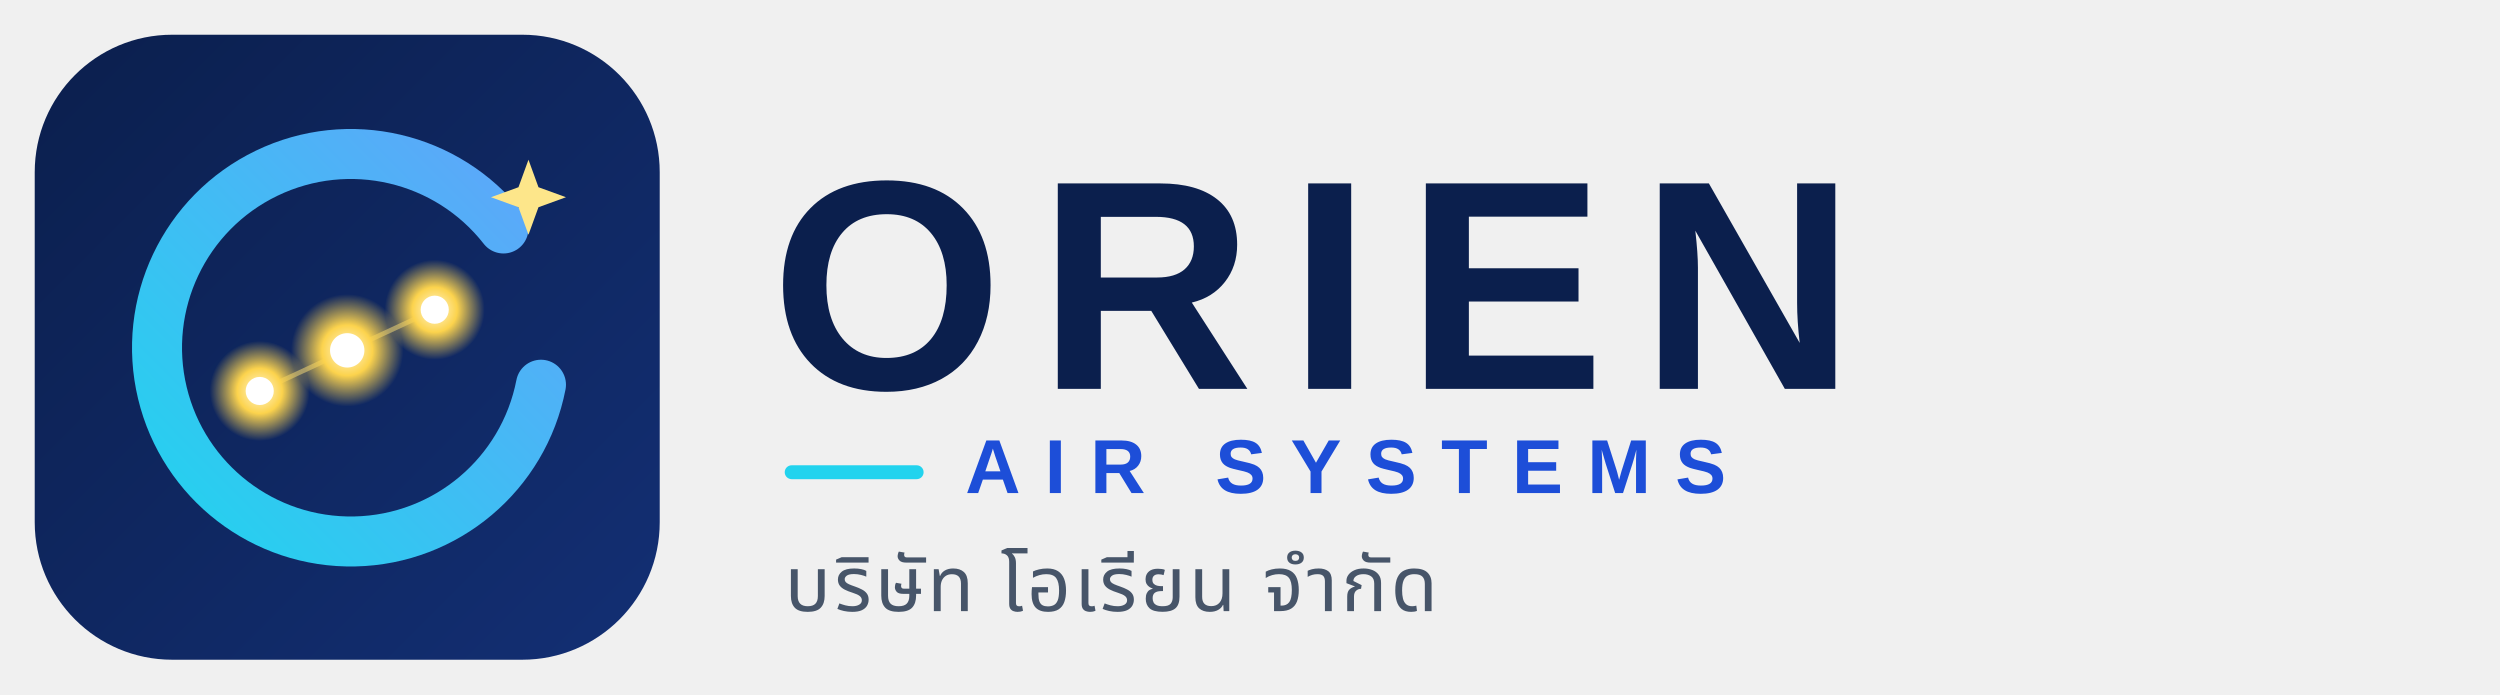
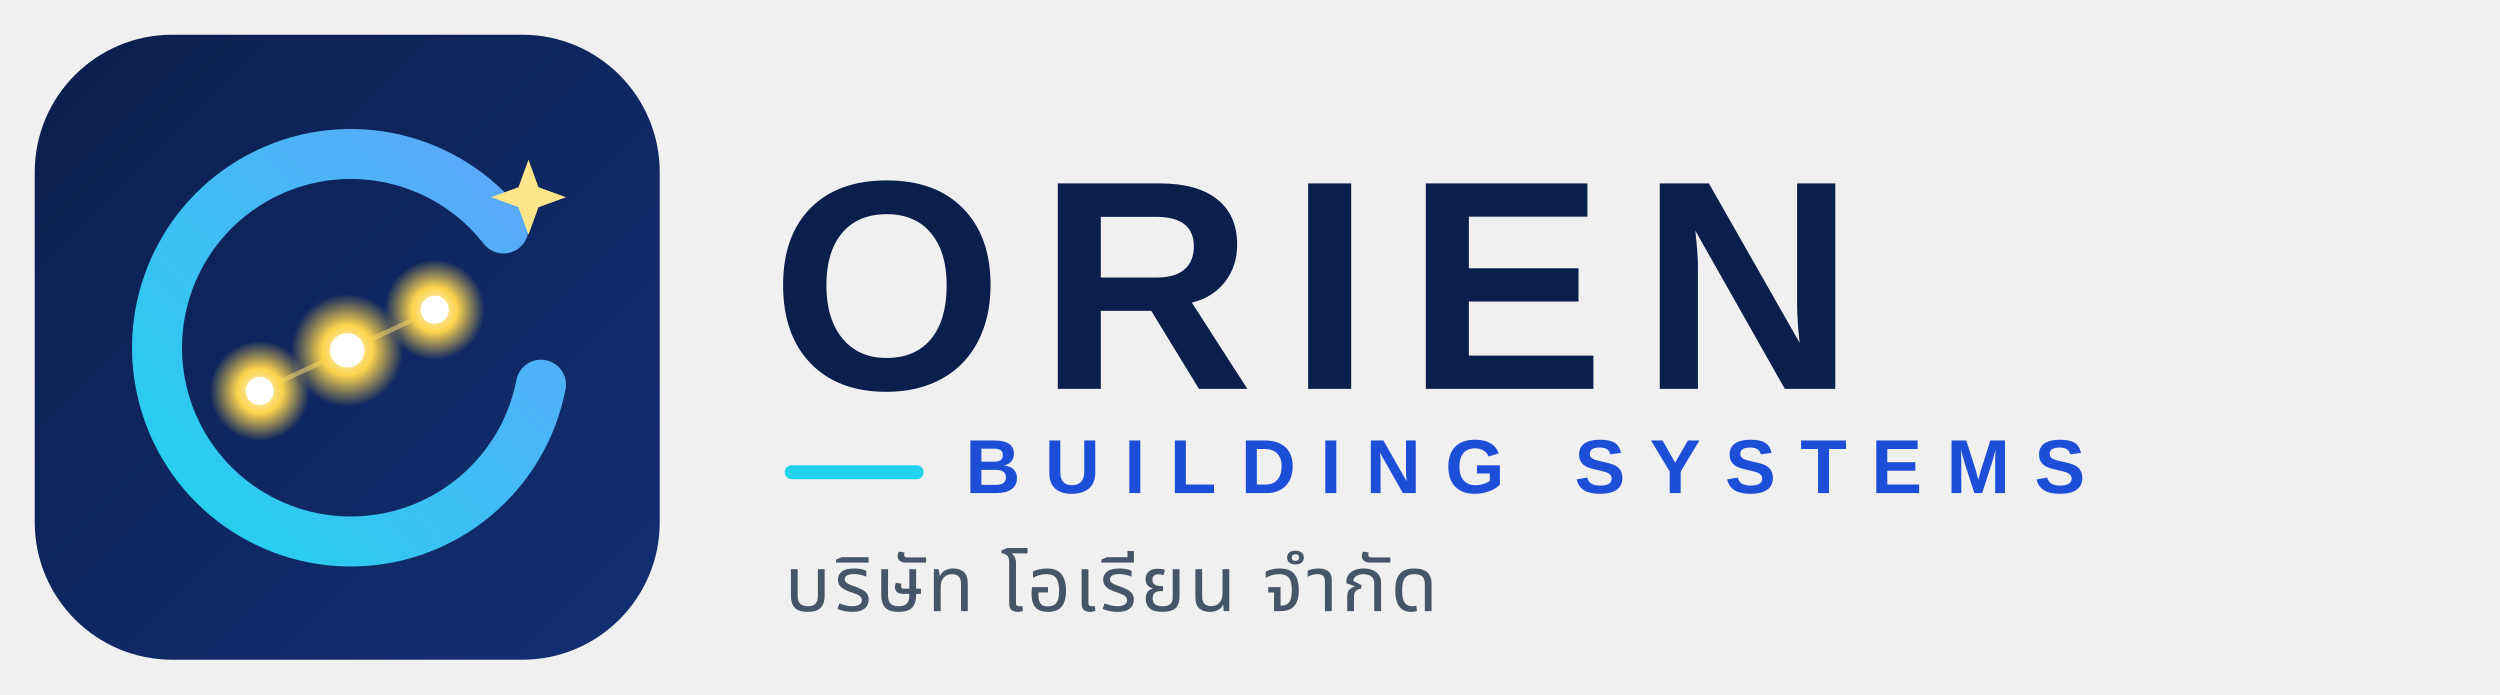
<svg xmlns="http://www.w3.org/2000/svg" viewBox="0 0 720 200" width="720" height="200">
  <defs>
    <linearGradient id="bg" x1="0" y1="0" x2="1" y2="1">
      <stop offset="0" stop-color="#0b1f4d" />
      <stop offset="1" stop-color="#132f74" />
    </linearGradient>
    <linearGradient id="ring" x1="0" y1="1" x2="1" y2="0">
      <stop offset="0" stop-color="#22d3ee" />
      <stop offset="1" stop-color="#60a5fa" />
    </linearGradient>
    <radialGradient id="glow">
      <stop offset="0" stop-color="#fff7d6" />
      <stop offset=".45" stop-color="#fcd34d" />
      <stop offset="1" stop-color="#fcd34d" stop-opacity="0" />
    </radialGradient>
  </defs>
  <g transform="translate(10 10) scale(0.9)">
    <rect width="200" height="200" rx="44" fill="url(#bg)" />
    <path d="M150 62A62 62 0 1 0 162 112" fill="none" stroke="url(#ring)" stroke-width="16" stroke-linecap="round" />
    <line x1="72" y1="114" x2="128" y2="88" stroke="#fde68a" stroke-width="1.5" opacity=".5" />
    <circle cx="72" cy="114" r="16" fill="url(#glow)" />
    <circle cx="72" cy="114" r="4.5" fill="#fff" />
    <circle cx="100" cy="101" r="18" fill="url(#glow)" />
    <circle cx="100" cy="101" r="5.5" fill="#fff" />
    <circle cx="128" cy="88" r="16" fill="url(#glow)" />
    <circle cx="128" cy="88" r="4.5" fill="#fff" />
    <path d="M158 40l3.2 8.8 8.8 3.2-8.8 3.2-3.2 8.8-3.2-8.8-8.8-3.2 8.8-3.2z" fill="#fde68a" />
  </g>
  <text x="222" y="112" font-family="'Montserrat','Poppins','Segoe UI',Arial,sans-serif" font-size="86" font-weight="800" fill="#0b1f4d" letter-spacing="10">ORIEN</text>
  <rect x="226" y="134" width="40" height="4" rx="2" fill="#22d3ee" />
-   <text x="278" y="142" font-family="'Montserrat','Poppins','Segoe UI',Arial,sans-serif" font-size="22" font-weight="600" fill="#1d4ed8" letter-spacing="7">AIR SYSTEMS</text>
+   <text x="278" y="142" font-family="'Montserrat','Poppins','Segoe UI',Arial,sans-serif" font-size="22" font-weight="600" fill="#1d4ed8" letter-spacing="7">BUILDING SYSTEMS</text>
  <text x="226" y="176" font-family="'Noto Sans Thai','Sarabun',sans-serif" font-size="22" fill="#475569" letter-spacing="1">บริษัท โอเรียน จำกัด</text>
</svg>
